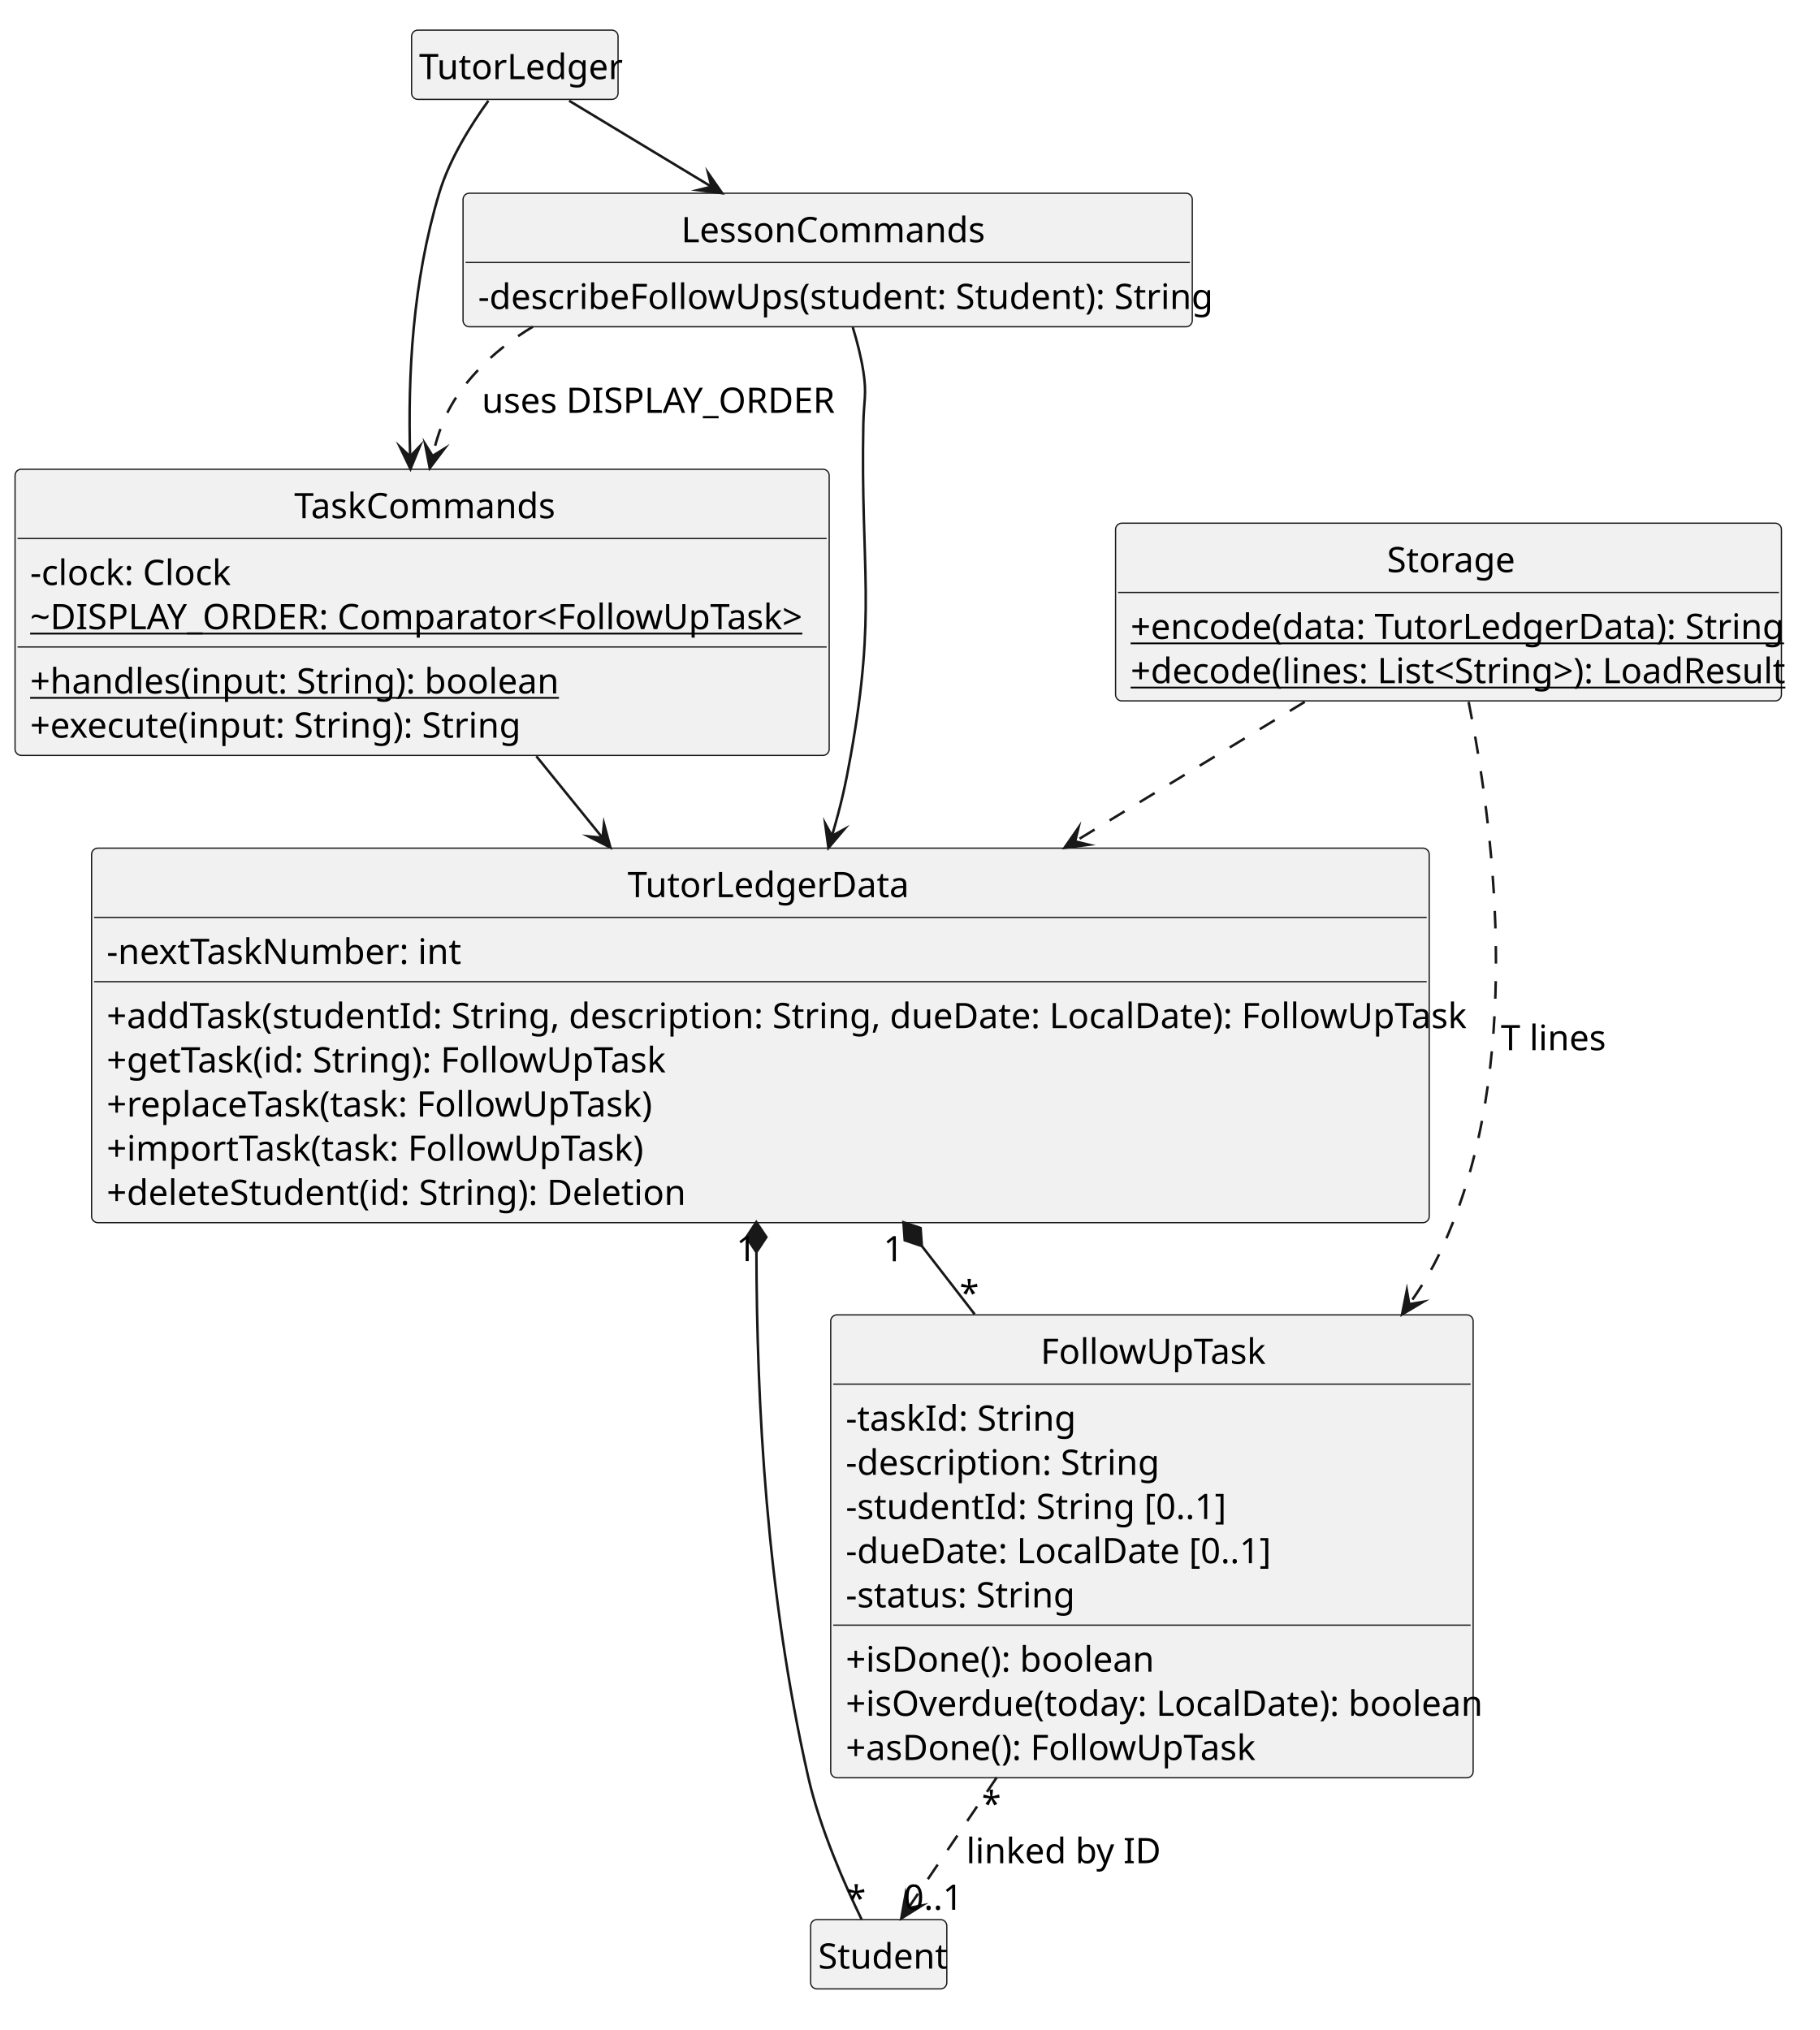
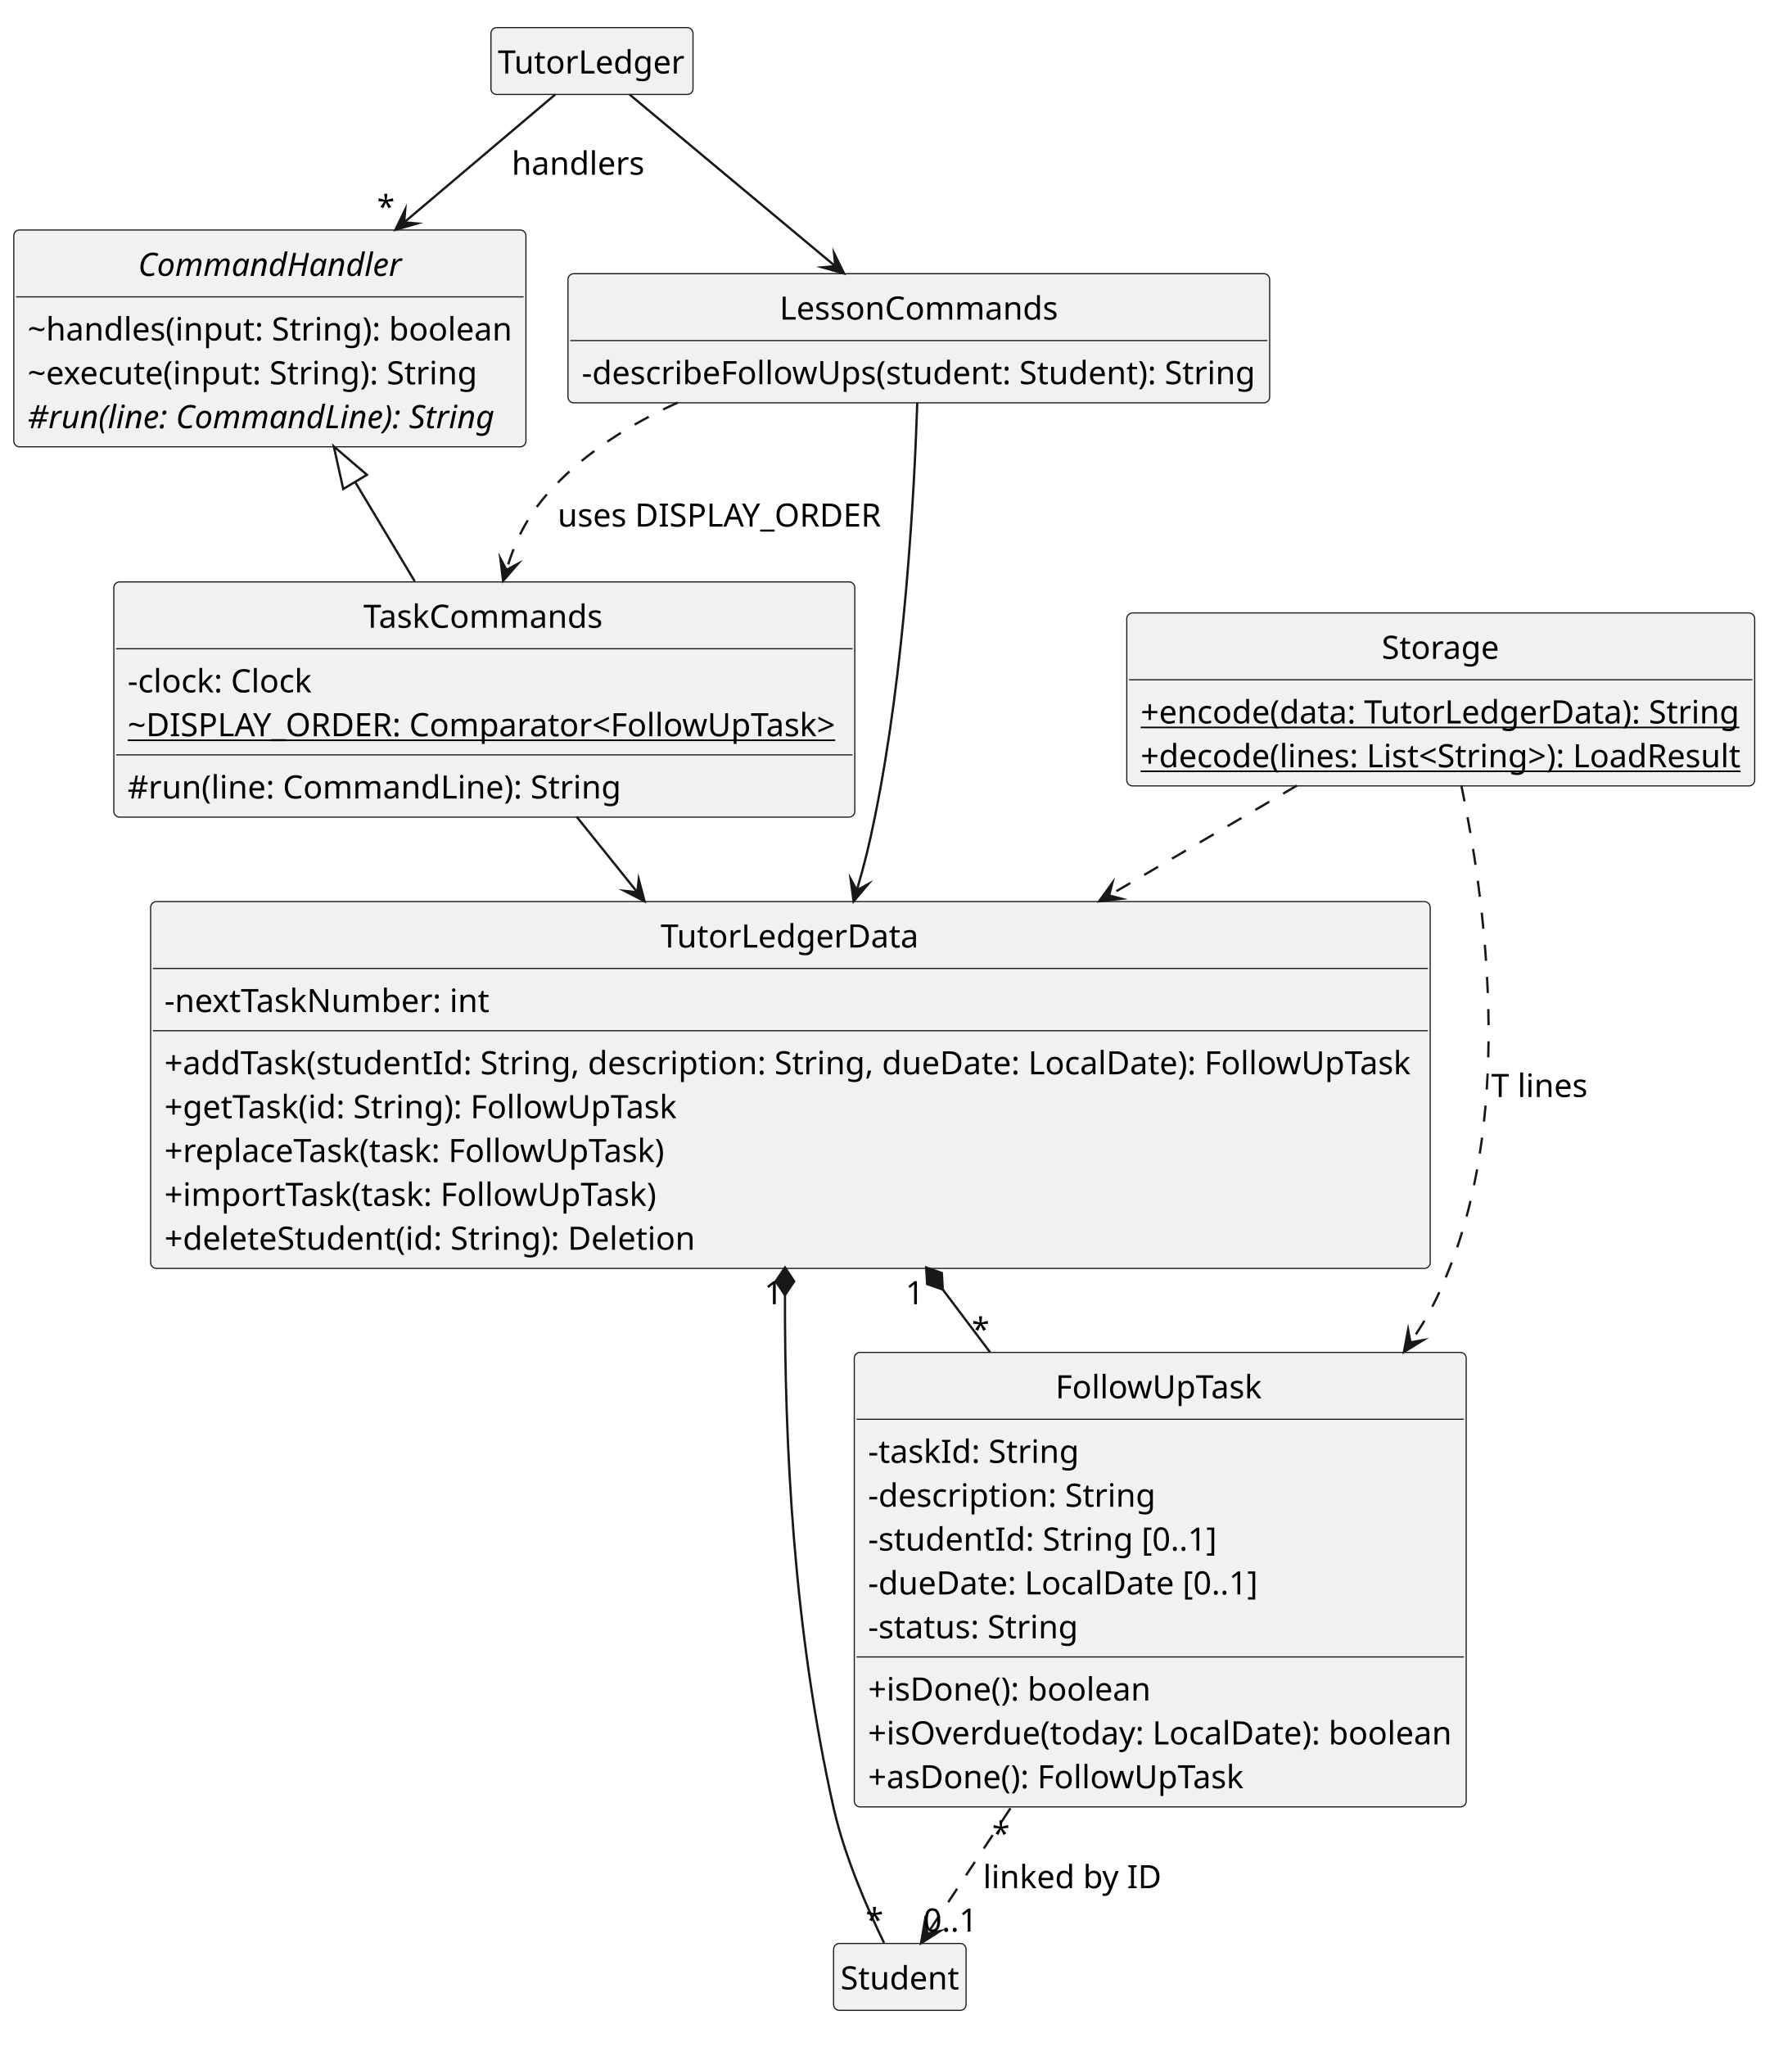
- <svg xmlns="http://www.w3.org/2000/svg" version="1.1" data-diagram-type="CLASS" style="width:725px;height:809px;background:#FFFFFF;" width="725px" height="809px" viewBox="0 0 725 809" zoomAndPan="magnify" preserveAspectRatio="none" contentStyleType="text/css">
+ <svg xmlns="http://www.w3.org/2000/svg" version="1.1" data-diagram-type="CLASS" style="width:779px;height:890px;background:#FFFFFF;" width="779px" height="890px" viewBox="0 0 779 890" zoomAndPan="magnify" preserveAspectRatio="none" contentStyleType="text/css">
  <defs />
  <g font-family="sans-serif" lengthAdjust="spacing">
    <g class="entity" data-qualified-name="TutorLedger" id="ent0001" data-source-line="9">
-       <rect x="164" y="12" width="82.269" height="27.609" fill="#F1F1F1" style="stroke:#181818;stroke-width:0.5;" rx="2.5" ry="2.5" />
-       <text x="167" y="31.533" fill="#000" font-size="14" textLength="76.269">TutorLedger</text>
+       <rect x="213.5" y="12" width="87.872" height="29.068" fill="#F1F1F1" style="stroke:#181818;stroke-width:0.5;" rx="2.5" ry="2.5" />
+       <text x="216.5" y="31.966" fill="#000" font-size="14" textLength="81.872">TutorLedger</text>
    </g>
-     <g class="entity" data-qualified-name="TaskCommands" id="ent0002" data-source-line="11">
-       <rect x="6" y="187" width="324.396" height="114.047" fill="#F1F1F1" style="stroke:#181818;stroke-width:0.5;" rx="2.5" ry="2.5" />
-       <text x="117.239" y="206.533" fill="#000" font-size="14" textLength="101.917">TaskCommands</text>
-       <line x1="7" y1="214.609" x2="329.396" y2="214.609" style="stroke:#181818;stroke-width:0.5;" />
-       <text x="12" y="233.143" fill="#000" font-size="14" textLength="79.345">-clock: Clock</text>
-       <text x="12" y="250.752" fill="#000" font-size="14" textLength="312.396" text-decoration="underline">~DISPLAY_ORDER: Comparator&lt;FollowUpTask&gt;</text>
-       <line x1="7" y1="257.828" x2="329.396" y2="257.828" style="stroke:#181818;stroke-width:0.5;" />
-       <text x="12" y="276.361" fill="#000" font-size="14" textLength="198.857" text-decoration="underline">+handles(input: String): boolean</text>
-       <text x="12" y="293.971" fill="#000" font-size="14" textLength="185.596">+execute(input: String): String</text>
+     <g class="entity" data-qualified-name="CommandHandler" id="ent0002" data-source-line="11">
+       <rect x="6" y="100" width="222.713" height="94.272" fill="#F1F1F1" style="stroke:#181818;stroke-width:0.5;" rx="2.5" ry="2.5" />
+       <text x="60.048" y="119.966" fill="#000" font-size="14" textLength="114.618" font-style="italic">CommandHandler</text>
+       <line x1="7" y1="129.068" x2="227.713" y2="129.068" style="stroke:#181818;stroke-width:0.5;" />
+       <text x="12" y="148.034" fill="#000" font-size="14" textLength="210.713">~handles(input: String): boolean</text>
+       <text x="12" y="167.102" fill="#000" font-size="14" textLength="196.083">~execute(input: String): String</text>
+       <text x="12" y="186.17" fill="#000" font-size="14" textLength="202.985" font-style="italic">#run(line: CommandLine): String</text>
    </g>
-     <g class="entity" data-qualified-name="LessonCommands" id="ent0003" data-source-line="18">
-       <rect x="184.5" y="77" width="290.571" height="53.219" fill="#F1F1F1" style="stroke:#181818;stroke-width:0.5;" rx="2.5" ry="2.5" />
-       <text x="271.424" y="96.533" fill="#000" font-size="14" textLength="116.724">LessonCommands</text>
-       <line x1="185.5" y1="104.609" x2="474.071" y2="104.609" style="stroke:#181818;stroke-width:0.5;" />
-       <text x="190.5" y="123.143" fill="#000" font-size="14" textLength="278.571">-describeFollowUps(student: Student): String</text>
+     <g class="entity" data-qualified-name="TaskCommands" id="ent0003" data-source-line="17">
+       <rect x="49.5" y="253" width="322.225" height="102.272" fill="#F1F1F1" style="stroke:#181818;stroke-width:0.5;" rx="2.5" ry="2.5" />
+       <text x="158.043" y="272.966" fill="#000" font-size="14" textLength="105.14">TaskCommands</text>
+       <line x1="50.5" y1="282.068" x2="370.725" y2="282.068" style="stroke:#181818;stroke-width:0.5;" />
+       <text x="55.5" y="301.034" fill="#000" font-size="14" textLength="80.024">-clock: Clock</text>
+       <text x="55.5" y="320.102" fill="#000" font-size="14" textLength="310.225" text-decoration="underline">~DISPLAY_ORDER: Comparator&lt;FollowUpTask&gt;</text>
+       <line x1="50.5" y1="328.204" x2="370.725" y2="328.204" style="stroke:#181818;stroke-width:0.5;" />
+       <text x="55.5" y="347.17" fill="#000" font-size="14" textLength="214.591">#run(line: CommandLine): String</text>
    </g>
-     <g class="entity" data-qualified-name="TutorLedgerData" id="ent0004" data-source-line="22">
-       <rect x="36.5" y="338" width="532.98" height="149.266" fill="#F1F1F1" style="stroke:#181818;stroke-width:0.5;" rx="2.5" ry="2.5" />
-       <text x="250.07" y="357.533" fill="#000" font-size="14" textLength="105.841">TutorLedgerData</text>
-       <line x1="37.5" y1="365.609" x2="568.48" y2="365.609" style="stroke:#181818;stroke-width:0.5;" />
-       <text x="42.5" y="384.143" fill="#000" font-size="14" textLength="133.82">-nextTaskNumber: int</text>
-       <line x1="37.5" y1="391.219" x2="568.48" y2="391.219" style="stroke:#181818;stroke-width:0.5;" />
-       <text x="42.5" y="409.752" fill="#000" font-size="14" textLength="520.98">+addTask(studentId: String, description: String, dueDate: LocalDate): FollowUpTask</text>
-       <text x="42.5" y="427.361" fill="#000" font-size="14" textLength="219.017">+getTask(id: String): FollowUpTask</text>
-       <text x="42.5" y="444.971" fill="#000" font-size="14" textLength="215.899">+replaceTask(task: FollowUpTask)</text>
-       <text x="42.5" y="462.58" fill="#000" font-size="14" textLength="208.879">+importTask(task: FollowUpTask)</text>
-       <text x="42.5" y="480.189" fill="#000" font-size="14" textLength="218.299">+deleteStudent(id: String): Deletion</text>
+     <g class="entity" data-qualified-name="LessonCommands" id="ent0004" data-source-line="23">
+       <rect x="247" y="119" width="305.131" height="56.136" fill="#F1F1F1" style="stroke:#181818;stroke-width:0.5;" rx="2.5" ry="2.5" />
+       <text x="339.023" y="138.966" fill="#000" font-size="14" textLength="121.086">LessonCommands</text>
+       <line x1="248" y1="148.068" x2="551.131" y2="148.068" style="stroke:#181818;stroke-width:0.5;" />
+       <text x="253" y="167.034" fill="#000" font-size="14" textLength="293.131">-describeFollowUps(student: Student): String</text>
    </g>
-     <g class="entity" data-qualified-name="FollowUpTask" id="ent0005" data-source-line="31">
-       <rect x="331" y="524" width="255.981" height="184.484" fill="#F1F1F1" style="stroke:#181818;stroke-width:0.5;" rx="2.5" ry="2.5" />
-       <text x="414.646" y="543.533" fill="#000" font-size="14" textLength="88.689">FollowUpTask</text>
-       <line x1="332" y1="551.609" x2="585.981" y2="551.609" style="stroke:#181818;stroke-width:0.5;" />
-       <text x="337" y="570.143" fill="#000" font-size="14" textLength="86.365">-taskId: String</text>
-       <text x="337" y="587.752" fill="#000" font-size="14" textLength="116.717">-description: String</text>
-       <text x="337" y="605.361" fill="#000" font-size="14" textLength="141.634">-studentId: String [0..1]</text>
-       <text x="337" y="622.971" fill="#000" font-size="14" textLength="163.434">-dueDate: LocalDate [0..1]</text>
-       <text x="337" y="640.58" fill="#000" font-size="14" textLength="86.365">-status: String</text>
-       <line x1="332" y1="647.656" x2="585.981" y2="647.656" style="stroke:#181818;stroke-width:0.5;" />
-       <text x="337" y="666.189" fill="#000" font-size="14" textLength="118.686">+isDone(): boolean</text>
-       <text x="337" y="683.799" fill="#000" font-size="14" textLength="243.981">+isOverdue(today: LocalDate): boolean</text>
-       <text x="337" y="701.408" fill="#000" font-size="14" textLength="162.224">+asDone(): FollowUpTask</text>
+     <g class="entity" data-qualified-name="TutorLedgerData" id="ent0005" data-source-line="27">
+       <rect x="65.5" y="392" width="556.444" height="159.475" fill="#F1F1F1" style="stroke:#181818;stroke-width:0.5;" rx="2.5" ry="2.5" />
+       <text x="287.295" y="411.966" fill="#000" font-size="14" textLength="112.854">TutorLedgerData</text>
+       <line x1="66.5" y1="421.068" x2="620.944" y2="421.068" style="stroke:#181818;stroke-width:0.5;" />
+       <text x="71.5" y="440.034" fill="#000" font-size="14" textLength="142.715">-nextTaskNumber: int</text>
+       <line x1="66.5" y1="448.136" x2="620.944" y2="448.136" style="stroke:#181818;stroke-width:0.5;" />
+       <text x="71.5" y="467.102" fill="#000" font-size="14" textLength="544.444">+addTask(studentId: String, description: String, dueDate: LocalDate): FollowUpTask</text>
+       <text x="71.5" y="486.17" fill="#000" font-size="14" textLength="225.287">+getTask(id: String): FollowUpTask</text>
+       <text x="71.5" y="505.238" fill="#000" font-size="14" textLength="220.177">+replaceTask(task: FollowUpTask)</text>
+       <text x="71.5" y="524.306" fill="#000" font-size="14" textLength="216.425">+importTask(task: FollowUpTask)</text>
+       <text x="71.5" y="543.373" fill="#000" font-size="14" textLength="230.789">+deleteStudent(id: String): Deletion</text>
    </g>
-     <g class="entity" data-qualified-name="Student" id="ent0006" data-source-line="42">
-       <rect x="323" y="765" width="54.262" height="27.609" fill="#F1F1F1" style="stroke:#181818;stroke-width:0.5;" rx="2.5" ry="2.5" />
-       <text x="326" y="784.533" fill="#000" font-size="14" textLength="48.262">Student</text>
+     <g class="entity" data-qualified-name="FollowUpTask" id="ent0006" data-source-line="36">
+       <rect x="371.5" y="588" width="266.099" height="197.611" fill="#F1F1F1" style="stroke:#181818;stroke-width:0.5;" rx="2.5" ry="2.5" />
+       <text x="459.001" y="607.966" fill="#000" font-size="14" textLength="91.098">FollowUpTask</text>
+       <line x1="372.5" y1="617.068" x2="636.599" y2="617.068" style="stroke:#181818;stroke-width:0.5;" />
+       <text x="377.5" y="636.034" fill="#000" font-size="14" textLength="91.742">-taskId: String</text>
+       <text x="377.5" y="655.102" fill="#000" font-size="14" textLength="125.02">-description: String</text>
+       <text x="377.5" y="674.17" fill="#000" font-size="14" textLength="151.647">-studentId: String [0..1]</text>
+       <text x="377.5" y="693.238" fill="#000" font-size="14" textLength="169.469">-dueDate: LocalDate [0..1]</text>
+       <text x="377.5" y="712.306" fill="#000" font-size="14" textLength="91.322">-status: String</text>
+       <line x1="372.5" y1="720.408" x2="636.599" y2="720.408" style="stroke:#181818;stroke-width:0.5;" />
+       <text x="377.5" y="739.373" fill="#000" font-size="14" textLength="122.92">+isDone(): boolean</text>
+       <text x="377.5" y="758.441" fill="#000" font-size="14" textLength="254.099">+isOverdue(today: LocalDate): boolean</text>
+       <text x="377.5" y="777.509" fill="#000" font-size="14" textLength="164.695">+asDone(): FollowUpTask</text>
    </g>
-     <g class="entity" data-qualified-name="Storage" id="ent0007" data-source-line="44">
-       <rect x="444.5" y="208.5" width="265.319" height="70.828" fill="#F1F1F1" style="stroke:#181818;stroke-width:0.5;" rx="2.5" ry="2.5" />
-       <text x="552.643" y="228.033" fill="#000" font-size="14" textLength="49.034">Storage</text>
-       <line x1="445.5" y1="236.109" x2="708.819" y2="236.109" style="stroke:#181818;stroke-width:0.5;" />
-       <text x="450.5" y="254.643" fill="#000" font-size="14" textLength="248.65" text-decoration="underline">+encode(data: TutorLedgerData): String</text>
-       <text x="450.5" y="272.252" fill="#000" font-size="14" textLength="253.319" text-decoration="underline">+decode(lines: List&lt;String&gt;): LoadResult</text>
+     <g class="entity" data-qualified-name="Student" id="ent0007" data-source-line="47">
+       <rect x="362.5" y="845" width="57.604" height="29.068" fill="#F1F1F1" style="stroke:#181818;stroke-width:0.5;" rx="2.5" ry="2.5" />
+       <text x="365.5" y="864.966" fill="#000" font-size="14" textLength="51.604">Student</text>
    </g>
-     <g class="link" data-entity-1="ent0001" data-entity-2="ent0002" id="lnk8" data-link-type="dependency">
-       <polygon points="163.558,186.907,167.302,177.798,163.417,181.909,159.306,178.024,163.558,186.907" fill="#181818" style="stroke:#181818;stroke-width:1;stroke-linejoin:miter;stroke-miterlimit:10;" />
-       <path d="M194.61,40.133 C187.661,49.744 179.07,63.425 175,77 C164.355,112.505 162.492,149.193 163.417,181.909" style="stroke:#181818;stroke-width:1;" fill="none" />
+     <g class="entity" data-qualified-name="Storage" id="ent0008" data-source-line="49">
+       <rect x="490" y="266.5" width="273.057" height="75.204" fill="#F1F1F1" style="stroke:#181818;stroke-width:0.5;" rx="2.5" ry="2.5" />
+       <text x="600.853" y="286.466" fill="#000" font-size="14" textLength="51.352">Storage</text>
+       <line x1="491" y1="295.568" x2="762.057" y2="295.568" style="stroke:#181818;stroke-width:0.5;" />
+       <text x="496" y="314.534" fill="#000" font-size="14" textLength="261.057" text-decoration="underline">+encode(data: TutorLedgerData): String</text>
+       <text x="496" y="333.602" fill="#000" font-size="14" textLength="260.889" text-decoration="underline">+decode(lines: List&lt;String&gt;): LoadResult</text>
    </g>
-     <g class="link" data-entity-1="ent0001" data-entity-2="ent0003" id="lnk9" data-link-type="dependency">
-       <polygon points="287.768,76.992,282.132,68.915,283.488,74.407,277.996,75.763,287.768,76.992" fill="#181818" style="stroke:#181818;stroke-width:1;stroke-linejoin:miter;stroke-miterlimit:10;" />
-       <path d="M226.773,40.151 C243.561,50.291 263.012,62.039 283.488,74.407" style="stroke:#181818;stroke-width:1;" fill="none" />
+     <g class="link" data-entity-1="ent0001" data-entity-2="ent0002" id="lnk9" data-link-type="dependency">
+       <polygon points="171.941,99.92,181.395,97.158,175.757,96.689,176.226,91.052,171.941,99.92" fill="#181818" style="stroke:#181818;stroke-width:1;stroke-linejoin:miter;stroke-miterlimit:10;" />
+       <path d="M241.44,41.093 C224.49,55.441 200.649,75.62 175.757,96.689" style="stroke:#181818;stroke-width:1;" fill="none" />
+       <text x="222.5" y="75.966" fill="#000" font-size="14" textLength="57.764">handlers</text>
+       <text x="163.941" y="94.886" fill="#000" font-size="14">*</text>
    </g>
-     <g class="link" data-entity-1="ent0002" data-entity-2="ent0004" id="lnk10" data-link-type="dependency">
-       <polygon points="243.222,337.774,240.661,328.264,240.073,333.89,234.447,333.302,243.222,337.774" fill="#181818" style="stroke:#181818;stroke-width:1;stroke-linejoin:miter;stroke-miterlimit:10;" />
-       <path d="M213.705,301.369 C223.19,313.068 230.169,321.676 240.073,333.89" style="stroke:#181818;stroke-width:1;" fill="none" />
+     <g class="link" data-entity-1="ent0002" data-entity-2="ent0003" id="lnk10" data-link-type="extension">
+       <polygon points="145.151,194.085,149.267,212.607,159.557,206.433,145.151,194.085" fill="none" style="stroke:#181818;stroke-width:1;stroke-linejoin:miter;stroke-miterlimit:10;" />
+       <path d="M154.412,209.52 C165.496,227.993 169.038,233.896 180.358,252.764" style="stroke:#181818;stroke-width:1;" fill="none" />
    </g>
-     <g class="link" data-entity-1="ent0003" data-entity-2="ent0004" id="lnk11" data-link-type="dependency">
-       <polygon points="330.082,337.923,336.458,330.416,331.493,333.126,328.783,328.16,330.082,337.923" fill="#181818" style="stroke:#181818;stroke-width:1;stroke-linejoin:miter;stroke-miterlimit:10;" />
-       <path d="M339.787,130.403 C341.536,136.119 343.09,142.2 344,148 C345.447,157.22 344.177,159.668 344,169 C342.889,227.698 349.303,243.202 339,301 C336.84,313.117 335.076,320.936 331.493,333.126" style="stroke:#181818;stroke-width:1;" fill="none" />
+     <g class="link" data-entity-1="ent0001" data-entity-2="ent0004" id="lnk11" data-link-type="dependency">
+       <polygon points="367.064,118.932,362.717,110.095,363.225,115.729,357.591,116.237,367.064,118.932" fill="#181818" style="stroke:#181818;stroke-width:1;stroke-linejoin:miter;stroke-miterlimit:10;" />
+       <path d="M273.789,41.093 C296.445,60 334.121,91.441 363.225,115.729" style="stroke:#181818;stroke-width:1;" fill="none" />
    </g>
-     <g class="link" data-entity-1="ent0003" data-entity-2="ent0002" id="lnk12" data-link-type="dependency">
-       <polygon points="171.225,186.578,177.163,178.72,172.36,181.708,169.371,176.905,171.225,186.578" fill="#181818" style="stroke:#181818;stroke-width:1;stroke-linejoin:miter;stroke-miterlimit:10;" />
-       <path d="M212.328,130.19 C204.093,135.129 196.496,141.007 190,148 C180.206,158.543 175.625,167.689 172.36,181.708" style="stroke:#181818;stroke-width:1;stroke-dasharray:7,7;" fill="none" />
-       <text x="192" y="164.533" fill="#000" font-size="14" textLength="150.944">uses DISPLAY_ORDER</text>
+     <g class="link" data-entity-1="ent0003" data-entity-2="ent0005" id="lnk12" data-link-type="dependency">
+       <polygon points="280.288,391.841,277.768,382.32,277.156,387.944,271.532,387.332,280.288,391.841" fill="#181818" style="stroke:#181818;stroke-width:1;stroke-linejoin:miter;stroke-miterlimit:10;" />
+       <path d="M250.765,355.105 C260.093,366.711 267.109,375.441 277.156,387.944" style="stroke:#181818;stroke-width:1;" fill="none" />
    </g>
-     <g class="link" data-entity-1="ent0004" data-entity-2="ent0005" id="lnk13" data-link-type="composition">
-       <polygon points="359.982,487.101,360.492,494.294,367.328,496.59,366.818,489.397,359.982,487.101" fill="#181818" style="stroke:#181818;stroke-width:1;stroke-linejoin:miter;stroke-miterlimit:10;" />
-       <path d="M367.328,496.59 C376.554,508.507 378.858,511.483 388.361,523.758" style="stroke:#181818;stroke-width:1;" fill="none" />
-       <text x="382.361" y="520.291" fill="#000" font-size="14">*</text>
-       <text x="351.982" y="502.635" fill="#000" font-size="14">1</text>
+     <g class="link" data-entity-1="ent0004" data-entity-2="ent0005" id="lnk13" data-link-type="dependency">
+       <polygon points="371.2,391.89,377.565,384.374,372.604,387.091,369.887,382.129,371.2,391.89" fill="#181818" style="stroke:#181818;stroke-width:1;stroke-linejoin:miter;stroke-miterlimit:10;" />
+       <path d="M398.896,175.069 C397.585,214.867 393.455,291.345 380.5,355 C378.044,367.07 376.181,374.856 372.604,387.091" style="stroke:#181818;stroke-width:1;" fill="none" />
    </g>
-     <g class="link" data-entity-1="ent0004" data-entity-2="ent0006" id="lnk14" data-link-type="composition">
-       <polygon points="301.359,487.03,297.376,493.042,301.394,499.03,305.376,493.018,301.359,487.03" fill="#181818" style="stroke:#181818;stroke-width:1;stroke-linejoin:miter;stroke-miterlimit:10;" />
-       <path d="M301.394,499.03 C301.568,559.167 305.27,634.041 322,708 C326.678,728.682 336.648,751.22 343.339,764.983" style="stroke:#181818;stroke-width:1;" fill="none" />
-       <text x="337.339" y="761.516" fill="#000" font-size="14">*</text>
-       <text x="293.359" y="502.563" fill="#000" font-size="14">1</text>
+     <g class="link" data-entity-1="ent0004" data-entity-2="ent0003" id="lnk14" data-link-type="dependency">
+       <polygon points="218.772,252.555,225.232,245.121,220.236,247.775,217.583,242.779,218.772,252.555" fill="#181818" style="stroke:#181818;stroke-width:1;stroke-linejoin:miter;stroke-miterlimit:10;" />
+       <path d="M294.692,175.065 C274.672,184.142 255.359,196.155 240.5,212 C230.031,223.164 224.677,233.275 220.236,247.775" style="stroke:#181818;stroke-width:1;stroke-dasharray:7,7;" fill="none" />
+       <text x="242.5" y="228.966" fill="#000" font-size="14" textLength="141.497">uses DISPLAY_ORDER</text>
    </g>
-     <g class="link" data-entity-1="ent0005" data-entity-2="ent0006" id="lnk15" data-link-type="dependency">
-       <polygon points="359.109,764.546,367.467,759.336,361.912,760.405,360.842,754.851,359.109,764.546" fill="#181818" style="stroke:#181818;stroke-width:1;stroke-linejoin:miter;stroke-miterlimit:10;" />
-       <path d="M397.175,708.319 C382.183,730.463 370.748,747.354 361.912,760.405" style="stroke:#181818;stroke-width:1;stroke-dasharray:7,7;" fill="none" />
-       <text x="385" y="742.533" fill="#000" font-size="14" textLength="73.145">linked by ID</text>
-       <text x="360.109" y="761.079" fill="#000" font-size="14" textLength="23.352">0..1</text>
-       <text x="391.175" y="723.853" fill="#000" font-size="14">*</text>
+     <g class="link" data-entity-1="ent0005" data-entity-2="ent0006" id="lnk15" data-link-type="composition">
+       <polygon points="402.765,551.09,403.183,558.289,409.99,560.671,409.571,553.472,402.765,551.09" fill="#181818" style="stroke:#181818;stroke-width:1;stroke-linejoin:miter;stroke-miterlimit:10;" />
+       <path d="M409.99,560.671 C419.045,572.68 421.262,575.619 430.585,587.983" style="stroke:#181818;stroke-width:1;" fill="none" />
+       <text x="422.585" y="582.949" fill="#000" font-size="14">*</text>
+       <text x="393.765" y="567.056" fill="#000" font-size="14">1</text>
    </g>
-     <g class="link" data-entity-1="ent0007" data-entity-2="ent0004" id="lnk16" data-link-type="dependency">
-       <polygon points="424.118,337.901,433.886,336.646,428.391,335.305,429.732,329.809,424.118,337.901" fill="#181818" style="stroke:#181818;stroke-width:1;stroke-linejoin:miter;stroke-miterlimit:10;" />
-       <path d="M519.894,279.701 C492.055,296.618 461.724,315.049 428.391,335.305" style="stroke:#181818;stroke-width:1;stroke-dasharray:7,7;" fill="none" />
+     <g class="link" data-entity-1="ent0005" data-entity-2="ent0007" id="lnk16" data-link-type="composition">
+       <polygon points="341.366,551.09,337.357,557.084,341.348,563.09,345.357,557.096,341.366,551.09" fill="#181818" style="stroke:#181818;stroke-width:1;stroke-linejoin:miter;stroke-miterlimit:10;" />
+       <path d="M341.348,563.09 C341.25,627.09 344.878,707.387 362.5,786 C367.274,807.297 377.513,830.482 384.456,844.757" style="stroke:#181818;stroke-width:1;" fill="none" />
+       <text x="376.456" y="839.722" fill="#000" font-size="14">*</text>
+       <text x="332.366" y="567.056" fill="#000" font-size="14">1</text>
    </g>
-     <g class="link" data-entity-1="ent0007" data-entity-2="ent0005" id="lnk17" data-link-type="dependency">
-       <polygon points="558.637,523.836,567.097,518.792,561.522,519.751,560.562,514.177,558.637,523.836" fill="#181818" style="stroke:#181818;stroke-width:1;stroke-linejoin:miter;stroke-miterlimit:10;" />
-       <path d="M585.185,279.746 C594.858,328.127 606.425,417.648 579,487 C573.903,499.888 569.712,508.155 561.522,519.751" style="stroke:#181818;stroke-width:1;stroke-dasharray:7,7;" fill="none" />
-       <text x="598" y="418.533" fill="#000" font-size="14" textLength="41.234">T lines</text>
+     <g class="link" data-entity-1="ent0006" data-entity-2="ent0007" id="lnk17" data-link-type="dependency">
+       <polygon points="400.546,844.851,408.852,839.559,403.308,840.683,402.184,835.139,400.546,844.851" fill="#181818" style="stroke:#181818;stroke-width:1;stroke-linejoin:miter;stroke-miterlimit:10;" />
+       <path d="M439.422,786.193 C424.017,809.437 412.245,827.198 403.308,840.683" style="stroke:#181818;stroke-width:1;stroke-dasharray:7,7;" fill="none" />
+       <text x="427.5" y="820.966" fill="#000" font-size="14" textLength="77.854">linked by ID</text>
+       <text x="401.546" y="839.817" fill="#000" font-size="14" textLength="23.52">0..1</text>
+       <text x="431.422" y="802.159" fill="#000" font-size="14">*</text>
+     </g>
+     <g class="link" data-entity-1="ent0008" data-entity-2="ent0005" id="lnk18" data-link-type="dependency">
+       <polygon points="477.981,391.855,487.769,390.764,482.297,389.331,483.73,383.859,477.981,391.855" fill="#181818" style="stroke:#181818;stroke-width:1;stroke-linejoin:miter;stroke-miterlimit:10;" />
+       <path d="M564.044,341.525 C538.57,356.422 512.379,371.738 482.297,389.331" style="stroke:#181818;stroke-width:1;stroke-dasharray:7,7;" fill="none" />
+     </g>
+     <g class="link" data-entity-1="ent0008" data-entity-2="ent0006" id="lnk19" data-link-type="dependency">
+       <polygon points="610.531,587.783,618.927,582.635,613.364,583.664,612.336,578.101,610.531,587.783" fill="#181818" style="stroke:#181818;stroke-width:1;stroke-linejoin:miter;stroke-miterlimit:10;" />
+       <path d="M635.504,341.566 C645.839,391.014 658.068,481.06 630.5,551 C625.445,563.825 621.367,572.032 613.364,583.664" style="stroke:#181818;stroke-width:1;stroke-dasharray:7,7;" fill="none" />
+       <text x="648.5" y="476.966" fill="#000" font-size="14" textLength="41.902">T lines</text>
    </g>
  </g>
</svg>
